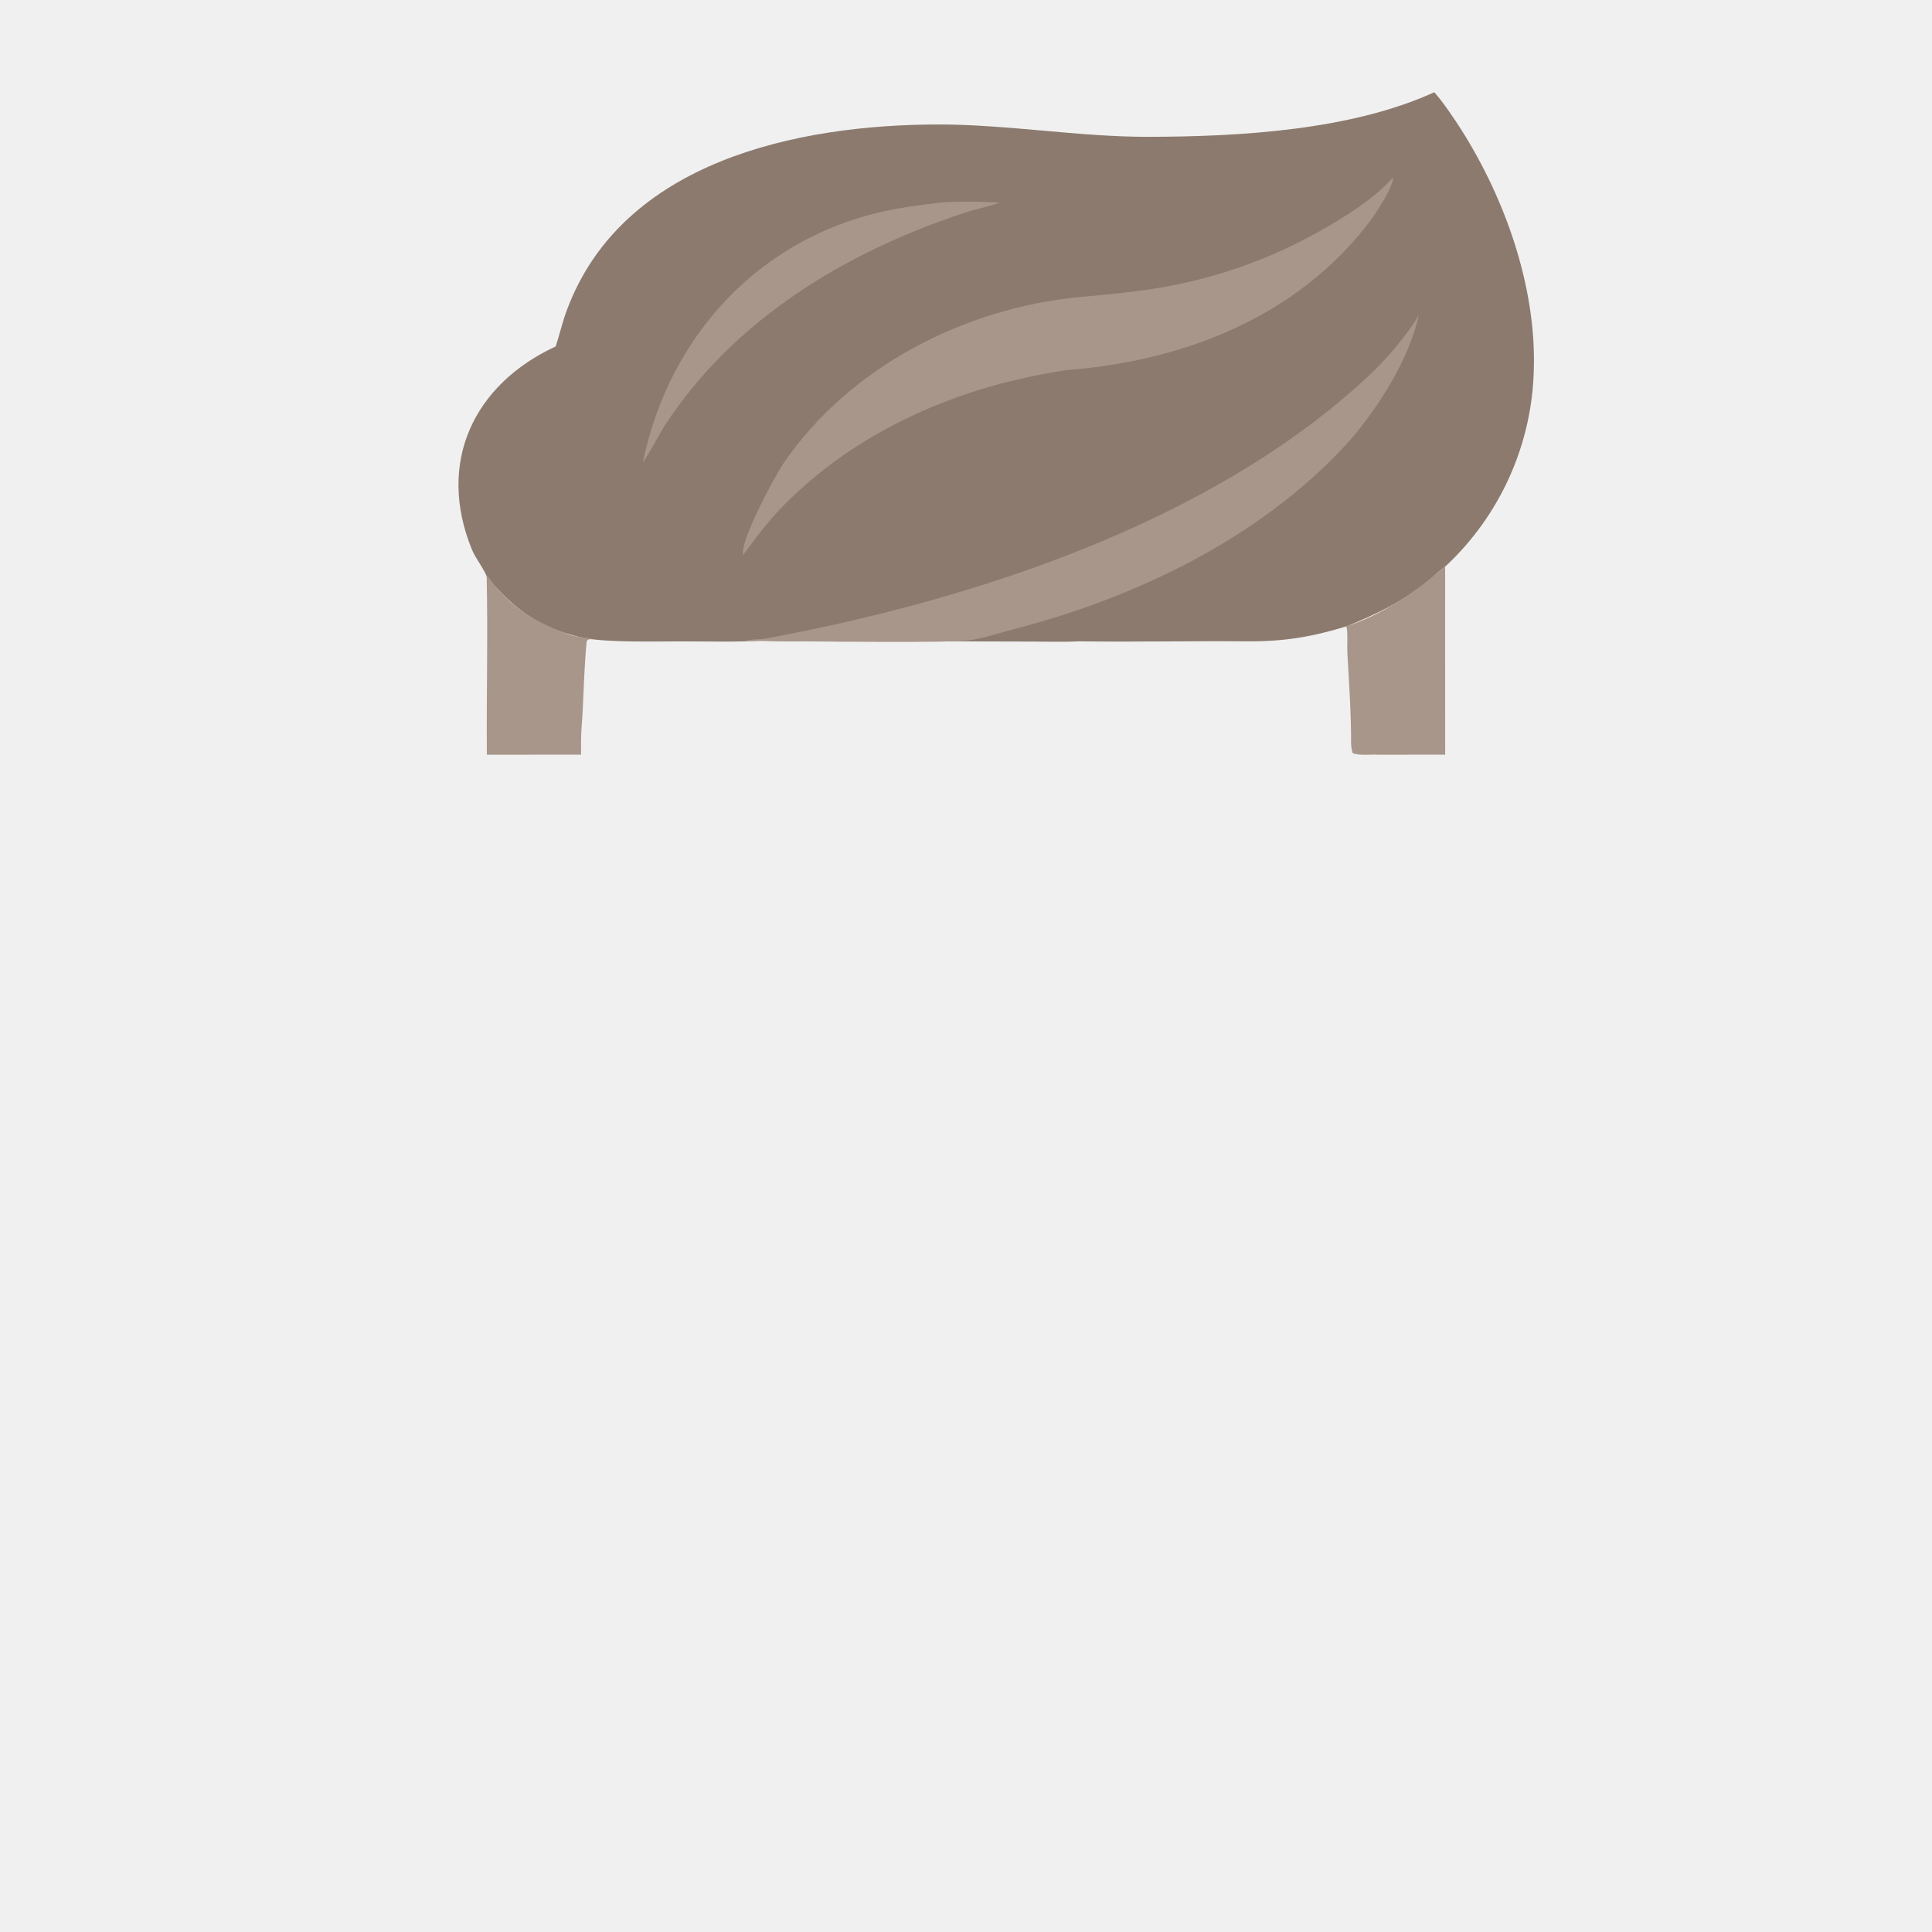
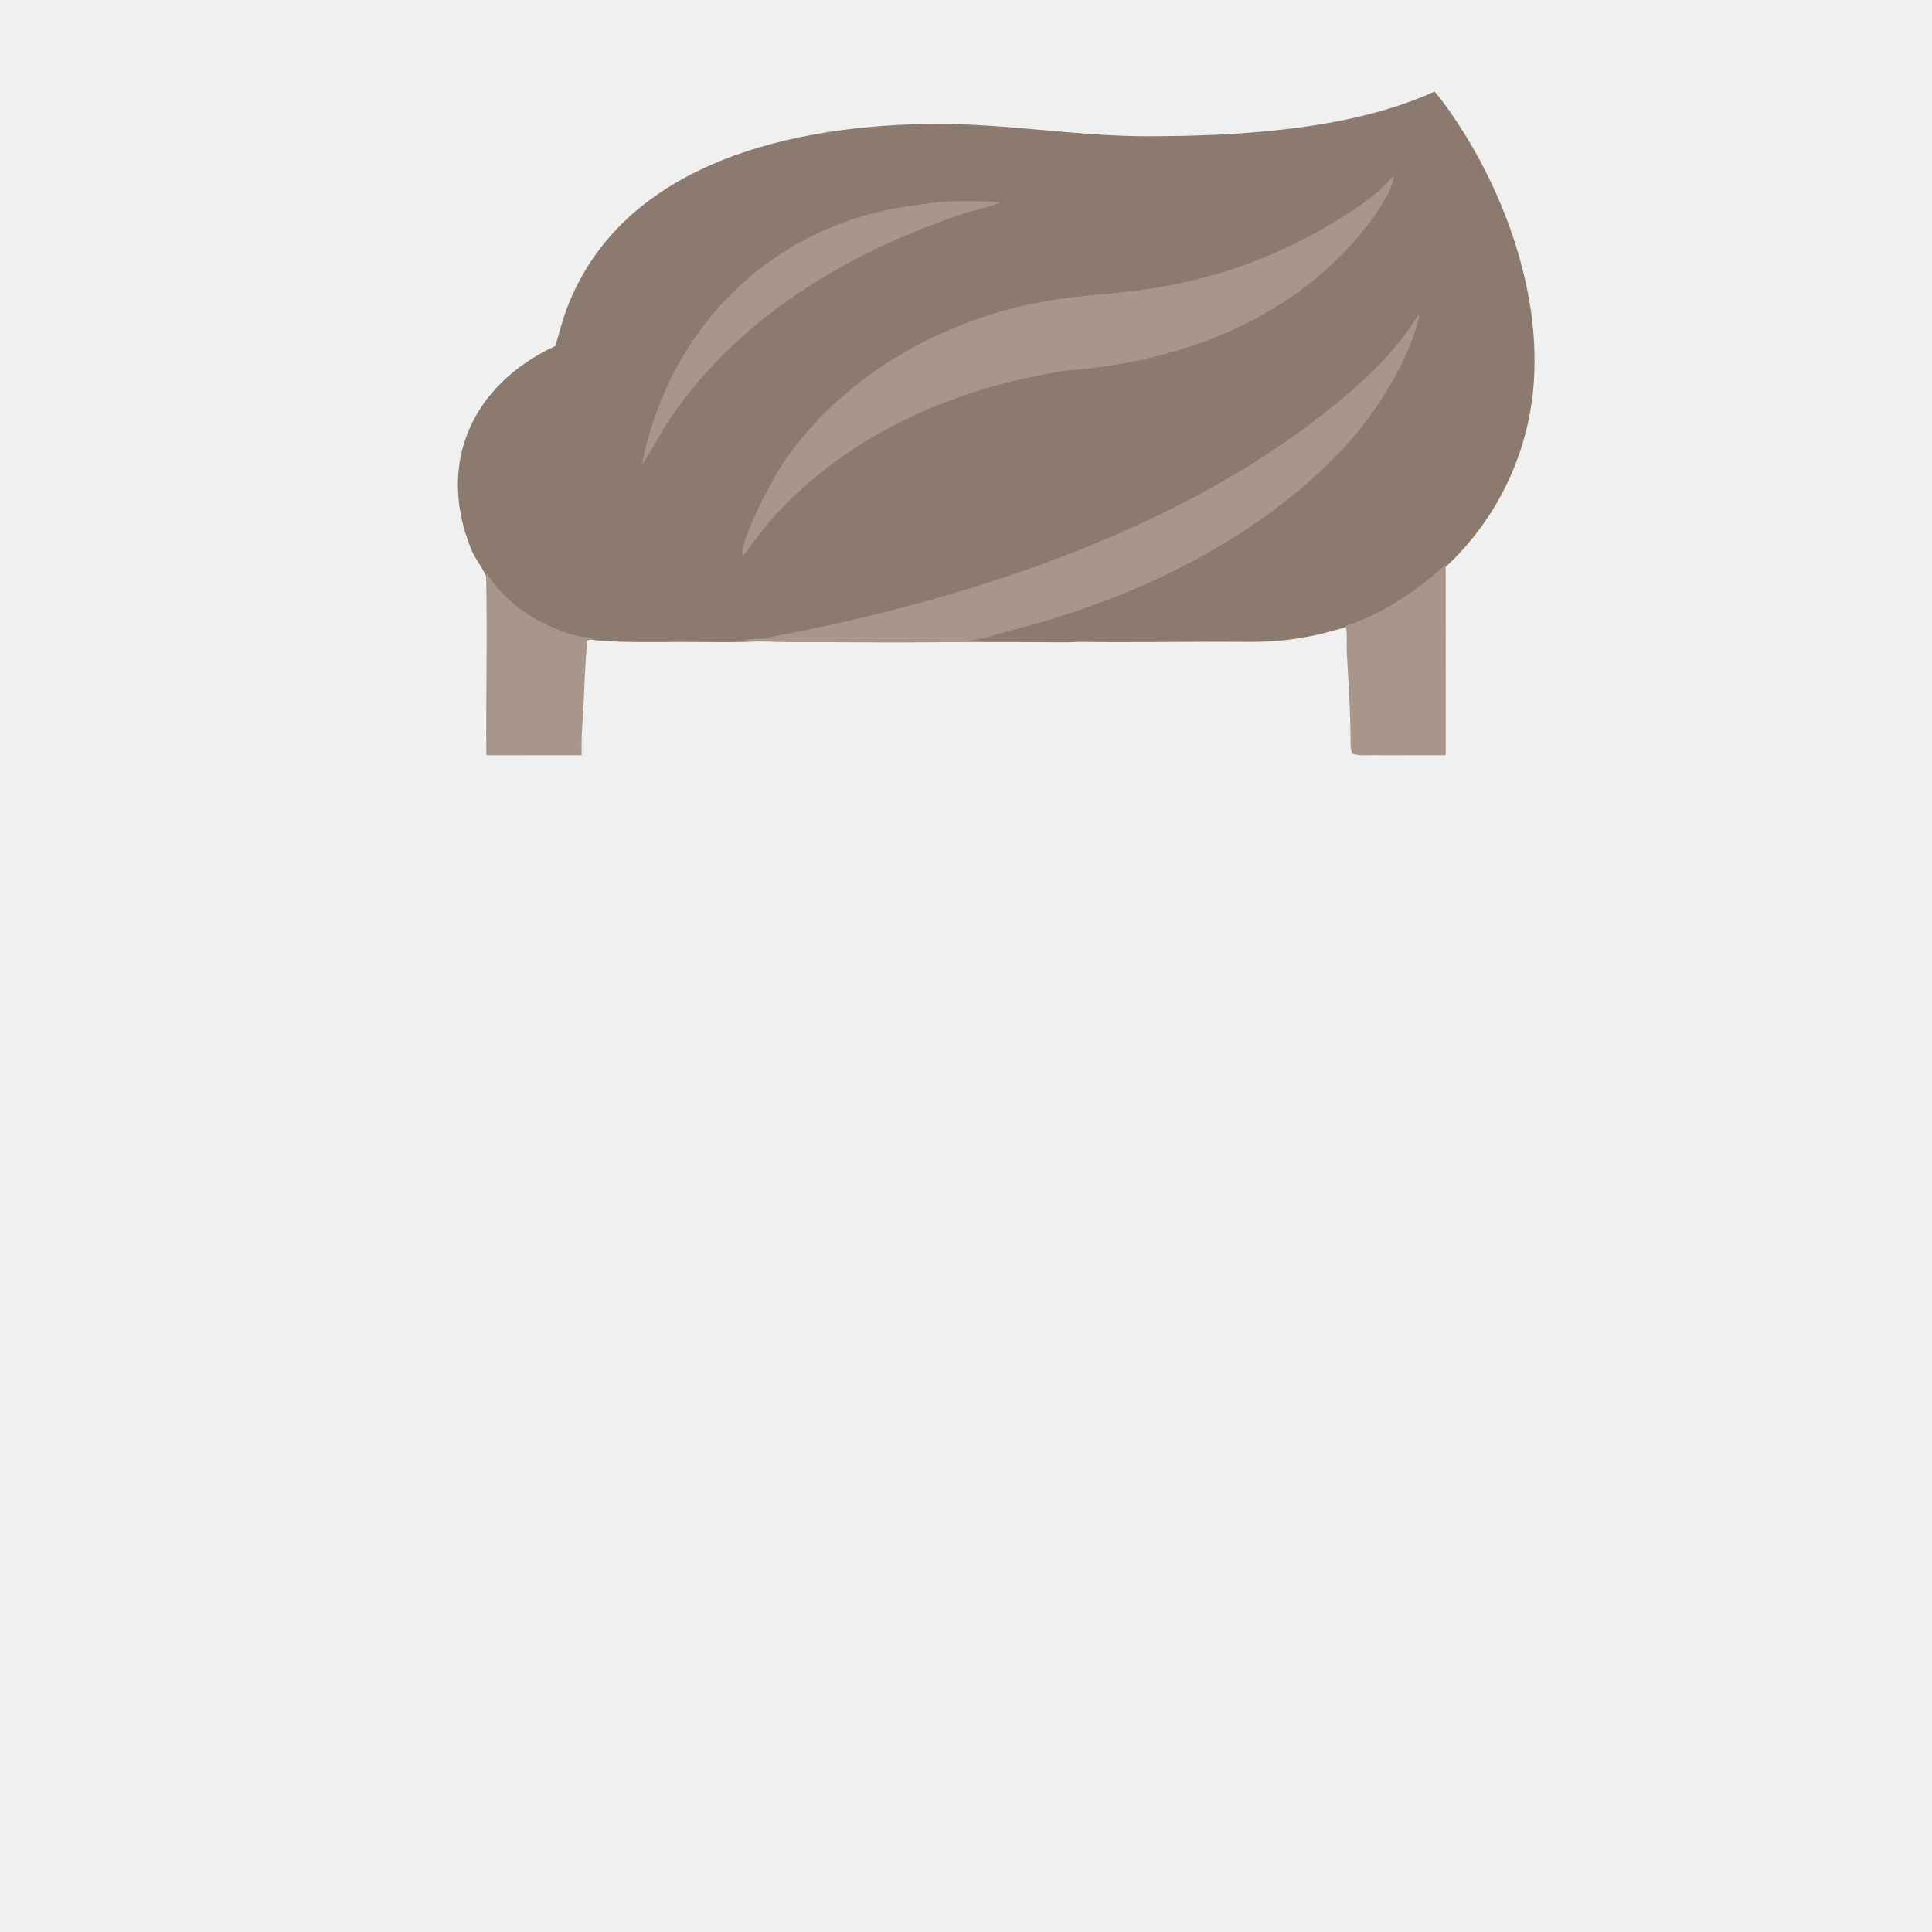
<svg xmlns="http://www.w3.org/2000/svg" version="1.1" viewBox="0 0 2048 2048" width="1024" height="1024">
  <defs>
    <mask id="facehole" maskUnits="userSpaceOnUse" x="0" y="0" width="2048" height="2048">
      <rect x="0" y="0" width="2048" height="2048" fill="white" />
      <path d="M 1533.68 798.613 C 1546.66 799.32 1557.8 799.941 1570.34 803.954 C 1618.2 819.269 1649.18 867.189 1646.49 917.096 C 1644.85 947.316 1631.33 975.662 1608.87 995.951 C 1586.91 1015.66 1562.54 1022.9 1533.67 1024.41 L 1532.38 1022.5 C 1531.22 1004.78 1531.9 981.123 1531.9 962.89 L 1531.99 854.537 C 1532.01 838.109 1531.91 817.251 1532.3 800.538 C 1532.76 799.896 1533.22 799.255 1533.68 798.613 z" fill="black" />
      <path d="M 515.884 1024.25 C 509.295 1024.06 502.266 1023.99 495.795 1022.87 C 407.909 1007.63 371.458 903.101 429.806 836.29 C 449.153 814.256 476.463 800.813 505.725 798.919 C 508.883 798.997 513.071 798.658 515.558 800.023 C 517.24 821.853 516.125 858.428 516.121 881.629 L 515.884 1024.25 z" fill="black" />
    </mask>
  </defs>
  <g mask="url(#facehole)">
-     <path transform="translate(0,0)" fill="rgb(140,122,110)" d="M 1520.4 97.783 C 1529.2 107.422 1542.05 126.51 1549.2 137.791 C 1595.45 210.818 1628.33 303.686 1625.94 390.689 C 1624.34 470.475 1590.46 546.202 1532.04 600.572 L 1530.52 601.619 C 1524.11 606.105 1516.02 614.758 1509.05 619.949 C 1482.01 640.055 1458.62 651.051 1427.88 663.772 C 1390.3 675.304 1360.62 680.19 1321.12 679.838 C 1261.99 679.311 1202.59 680.683 1143.47 679.837 C 1128.96 680.698 1108.13 680.104 1093.31 680.098 L 989.906 679.851 L 880.558 679.876 C 857.575 679.878 831.56 680.404 808.872 678.984 C 783.341 680.856 746.802 679.822 720.456 679.9 C 692.739 679.982 647.321 681.064 621.111 676.709 C 573.56 667.057 546.68 647.42 516.182 611.749 C 513.461 603.648 503.95 591.6 500.286 582.639 C 462.512 490.257 502.115 407.425 589.093 367.224 C 593.426 353.848 595.978 341.909 601.161 328.074 C 660.022 170.957 845.001 132.185 994.017 131.943 C 1067.32 131.825 1144.19 145.193 1217.26 145.046 C 1313.91 144.851 1431.96 138.188 1520.4 97.783 z" />
-     <path transform="translate(0,0)" fill="rgb(168,150,138)" d="M 1476.65 187.856 C 1477.65 197.362 1457.89 226.95 1452.49 234.111 C 1375.75 335.98 1254.07 383.066 1130.22 392.317 C 1111.3 395.147 1090.49 399.343 1072.15 403.823 C 979.453 426.475 890.455 472.065 824.689 542.11 C 810.417 557.311 800.313 571.633 787.773 588.279 C 783.993 573.949 821.331 504.594 830.857 490.702 C 900.941 388.49 1022.78 326.414 1144.77 314.873 C 1174.25 312.085 1205.23 309.408 1233.9 304.225 C 1292.08 293.922 1348.09 273.799 1399.52 244.716 C 1425.12 230.274 1457.78 210.12 1476.65 187.856 z" />
-     <path transform="translate(0,0)" fill="rgb(168,150,138)" d="M 1503.96 333.921 C 1494.61 379.799 1458.13 437.556 1425.98 472.274 C 1334.7 570.863 1203.48 633.688 1074.85 666.922 C 1048.98 673.607 1033.49 680.519 1006.79 679.835 C 985.074 681.393 791.118 679.57 790.562 679.118 C 793.876 677.826 804.47 677.678 808.938 677.378 C 1029.23 636.964 1283.55 554.603 1450.32 398.903 C 1468.91 381.555 1491.49 355.788 1503.96 333.921 z" />
-     <path transform="translate(0,0)" fill="rgb(168,150,138)" d="M 1427.03 663.828 C 1462.87 653.228 1504.51 625.108 1531.9 599.881 L 1531.95 799.974 C 1508.53 800 1485.09 800.068 1461.69 800.026 C 1453.08 799.434 1442.23 801.357 1434.25 798.526 C 1433.06 798.101 1432.21 790.103 1432.21 788.681 C 1432.34 756.375 1430.04 724.204 1428.24 691.957 C 1427.81 684.429 1428.86 672.412 1427.55 665.496 L 1427.03 663.828 z" />
-     <path transform="translate(0,0)" fill="rgb(168,150,138)" d="M 515.853 609.456 C 519.197 613.296 522.799 619.073 527.449 624.292 C 549.154 648.651 571.661 660.84 601.717 672.152 C 611.03 675.657 623.849 675.793 627.777 677.488 C 623.731 677.908 624.264 677.191 621.972 679.428 C 619.543 703.574 618.832 729.371 617.674 753.663 C 617.135 764.977 615.931 774.182 615.919 785.814 L 615.961 799.948 L 516.092 800.048 C 515.582 737.096 517.305 672.149 515.853 609.456 z" />
-     <path transform="translate(0,0)" fill="rgb(168,150,138)" d="M 1001.72 214.323 C 1015.88 213.441 1045.81 213.719 1059.42 214.864 C 1047.97 219.133 1033.84 221.755 1021.91 225.708 C 896.12 267.375 777.312 338.834 703.771 452.466 C 696.526 465.088 689.121 478.426 681.401 490.685 C 709.396 353.429 808.973 248.044 947.678 221.778 C 966.01 218.307 983.205 216.372 1001.72 214.323 z" />
+     <path transform="translate(0,0)" fill="rgb(140,122,110)" d="M 1520.4 97.783 C 1529.2 107.422 1542.05 126.51 1549.2 137.791 C 1595.45 210.818 1628.33 303.686 1625.94 390.689 C 1624.34 470.475 1590.46 546.202 1532.04 600.572 L 1530.52 601.619 C 1524.11 606.105 1516.02 614.758 1509.05 619.949 C 1482.01 640.055 1458.62 651.051 1427.88 663.772 C 1390.3 675.304 1360.62 680.19 1321.12 679.838 C 1261.99 679.311 1202.59 680.683 1143.47 679.837 C 1128.96 680.698 1108.13 680.104 1093.31 680.098 L 989.906 679.851 L 880.558 679.876 C 857.575 679.878 831.56 680.404 808.872 678.984 C 783.341 680.856 746.802 679.822 720.456 679.9 C 692.739 679.982 647.321 681.064 621.111 676.709 C 573.56 667.057 546.68 647.42 516.182 611.749 C 513.461 603.648 503.95 591.6 500.286 582.639 C 462.512 490.257 502.115 407.425 589.093 367.224 C 593.426 353.848 595.978 341.909 601.161 328.074 C 660.022 170.957 845.001 132.185 994.017 131.943 C 1067.32 131.825 1144.19 145.193 1217.26 145.046 C 1313.91 144.851 1431.96 138.188 1520.4 97.783 z" stroke="rgb(140,122,110)" stroke-width="1.2" />
+     <path transform="translate(0,0)" fill="rgb(168,150,138)" d="M 1476.65 187.856 C 1477.65 197.362 1457.89 226.95 1452.49 234.111 C 1375.75 335.98 1254.07 383.066 1130.22 392.317 C 1111.3 395.147 1090.49 399.343 1072.15 403.823 C 979.453 426.475 890.455 472.065 824.689 542.11 C 810.417 557.311 800.313 571.633 787.773 588.279 C 783.993 573.949 821.331 504.594 830.857 490.702 C 900.941 388.49 1022.78 326.414 1144.77 314.873 C 1174.25 312.085 1205.23 309.408 1233.9 304.225 C 1292.08 293.922 1348.09 273.799 1399.52 244.716 C 1425.12 230.274 1457.78 210.12 1476.65 187.856 z" stroke="rgb(168,150,138)" stroke-width="1.2" />
+     <path transform="translate(0,0)" fill="rgb(168,150,138)" d="M 1503.96 333.921 C 1494.61 379.799 1458.13 437.556 1425.98 472.274 C 1334.7 570.863 1203.48 633.688 1074.85 666.922 C 1048.98 673.607 1033.49 680.519 1006.79 679.835 C 985.074 681.393 791.118 679.57 790.562 679.118 C 793.876 677.826 804.47 677.678 808.938 677.378 C 1029.23 636.964 1283.55 554.603 1450.32 398.903 C 1468.91 381.555 1491.49 355.788 1503.96 333.921 z" stroke="rgb(168,150,138)" stroke-width="1.2" />
+     <path transform="translate(0,0)" fill="rgb(168,150,138)" d="M 1427.03 663.828 C 1462.87 653.228 1504.51 625.108 1531.9 599.881 L 1531.95 799.974 C 1508.53 800 1485.09 800.068 1461.69 800.026 C 1453.08 799.434 1442.23 801.357 1434.25 798.526 C 1433.06 798.101 1432.21 790.103 1432.21 788.681 C 1432.34 756.375 1430.04 724.204 1428.24 691.957 C 1427.81 684.429 1428.86 672.412 1427.55 665.496 L 1427.03 663.828 z" stroke="rgb(168,150,138)" stroke-width="1.2" />
+     <path transform="translate(0,0)" fill="rgb(168,150,138)" d="M 515.853 609.456 C 519.197 613.296 522.799 619.073 527.449 624.292 C 549.154 648.651 571.661 660.84 601.717 672.152 C 611.03 675.657 623.849 675.793 627.777 677.488 C 623.731 677.908 624.264 677.191 621.972 679.428 C 619.543 703.574 618.832 729.371 617.674 753.663 C 617.135 764.977 615.931 774.182 615.919 785.814 L 615.961 799.948 L 516.092 800.048 C 515.582 737.096 517.305 672.149 515.853 609.456 z" stroke="rgb(168,150,138)" stroke-width="1.2" />
+     <path transform="translate(0,0)" fill="rgb(168,150,138)" d="M 1001.72 214.323 C 1015.88 213.441 1045.81 213.719 1059.42 214.864 C 1047.97 219.133 1033.84 221.755 1021.91 225.708 C 896.12 267.375 777.312 338.834 703.771 452.466 C 696.526 465.088 689.121 478.426 681.401 490.685 C 709.396 353.429 808.973 248.044 947.678 221.778 C 966.01 218.307 983.205 216.372 1001.72 214.323 z" stroke="rgb(168,150,138)" stroke-width="1.2" />
  </g>
</svg>
